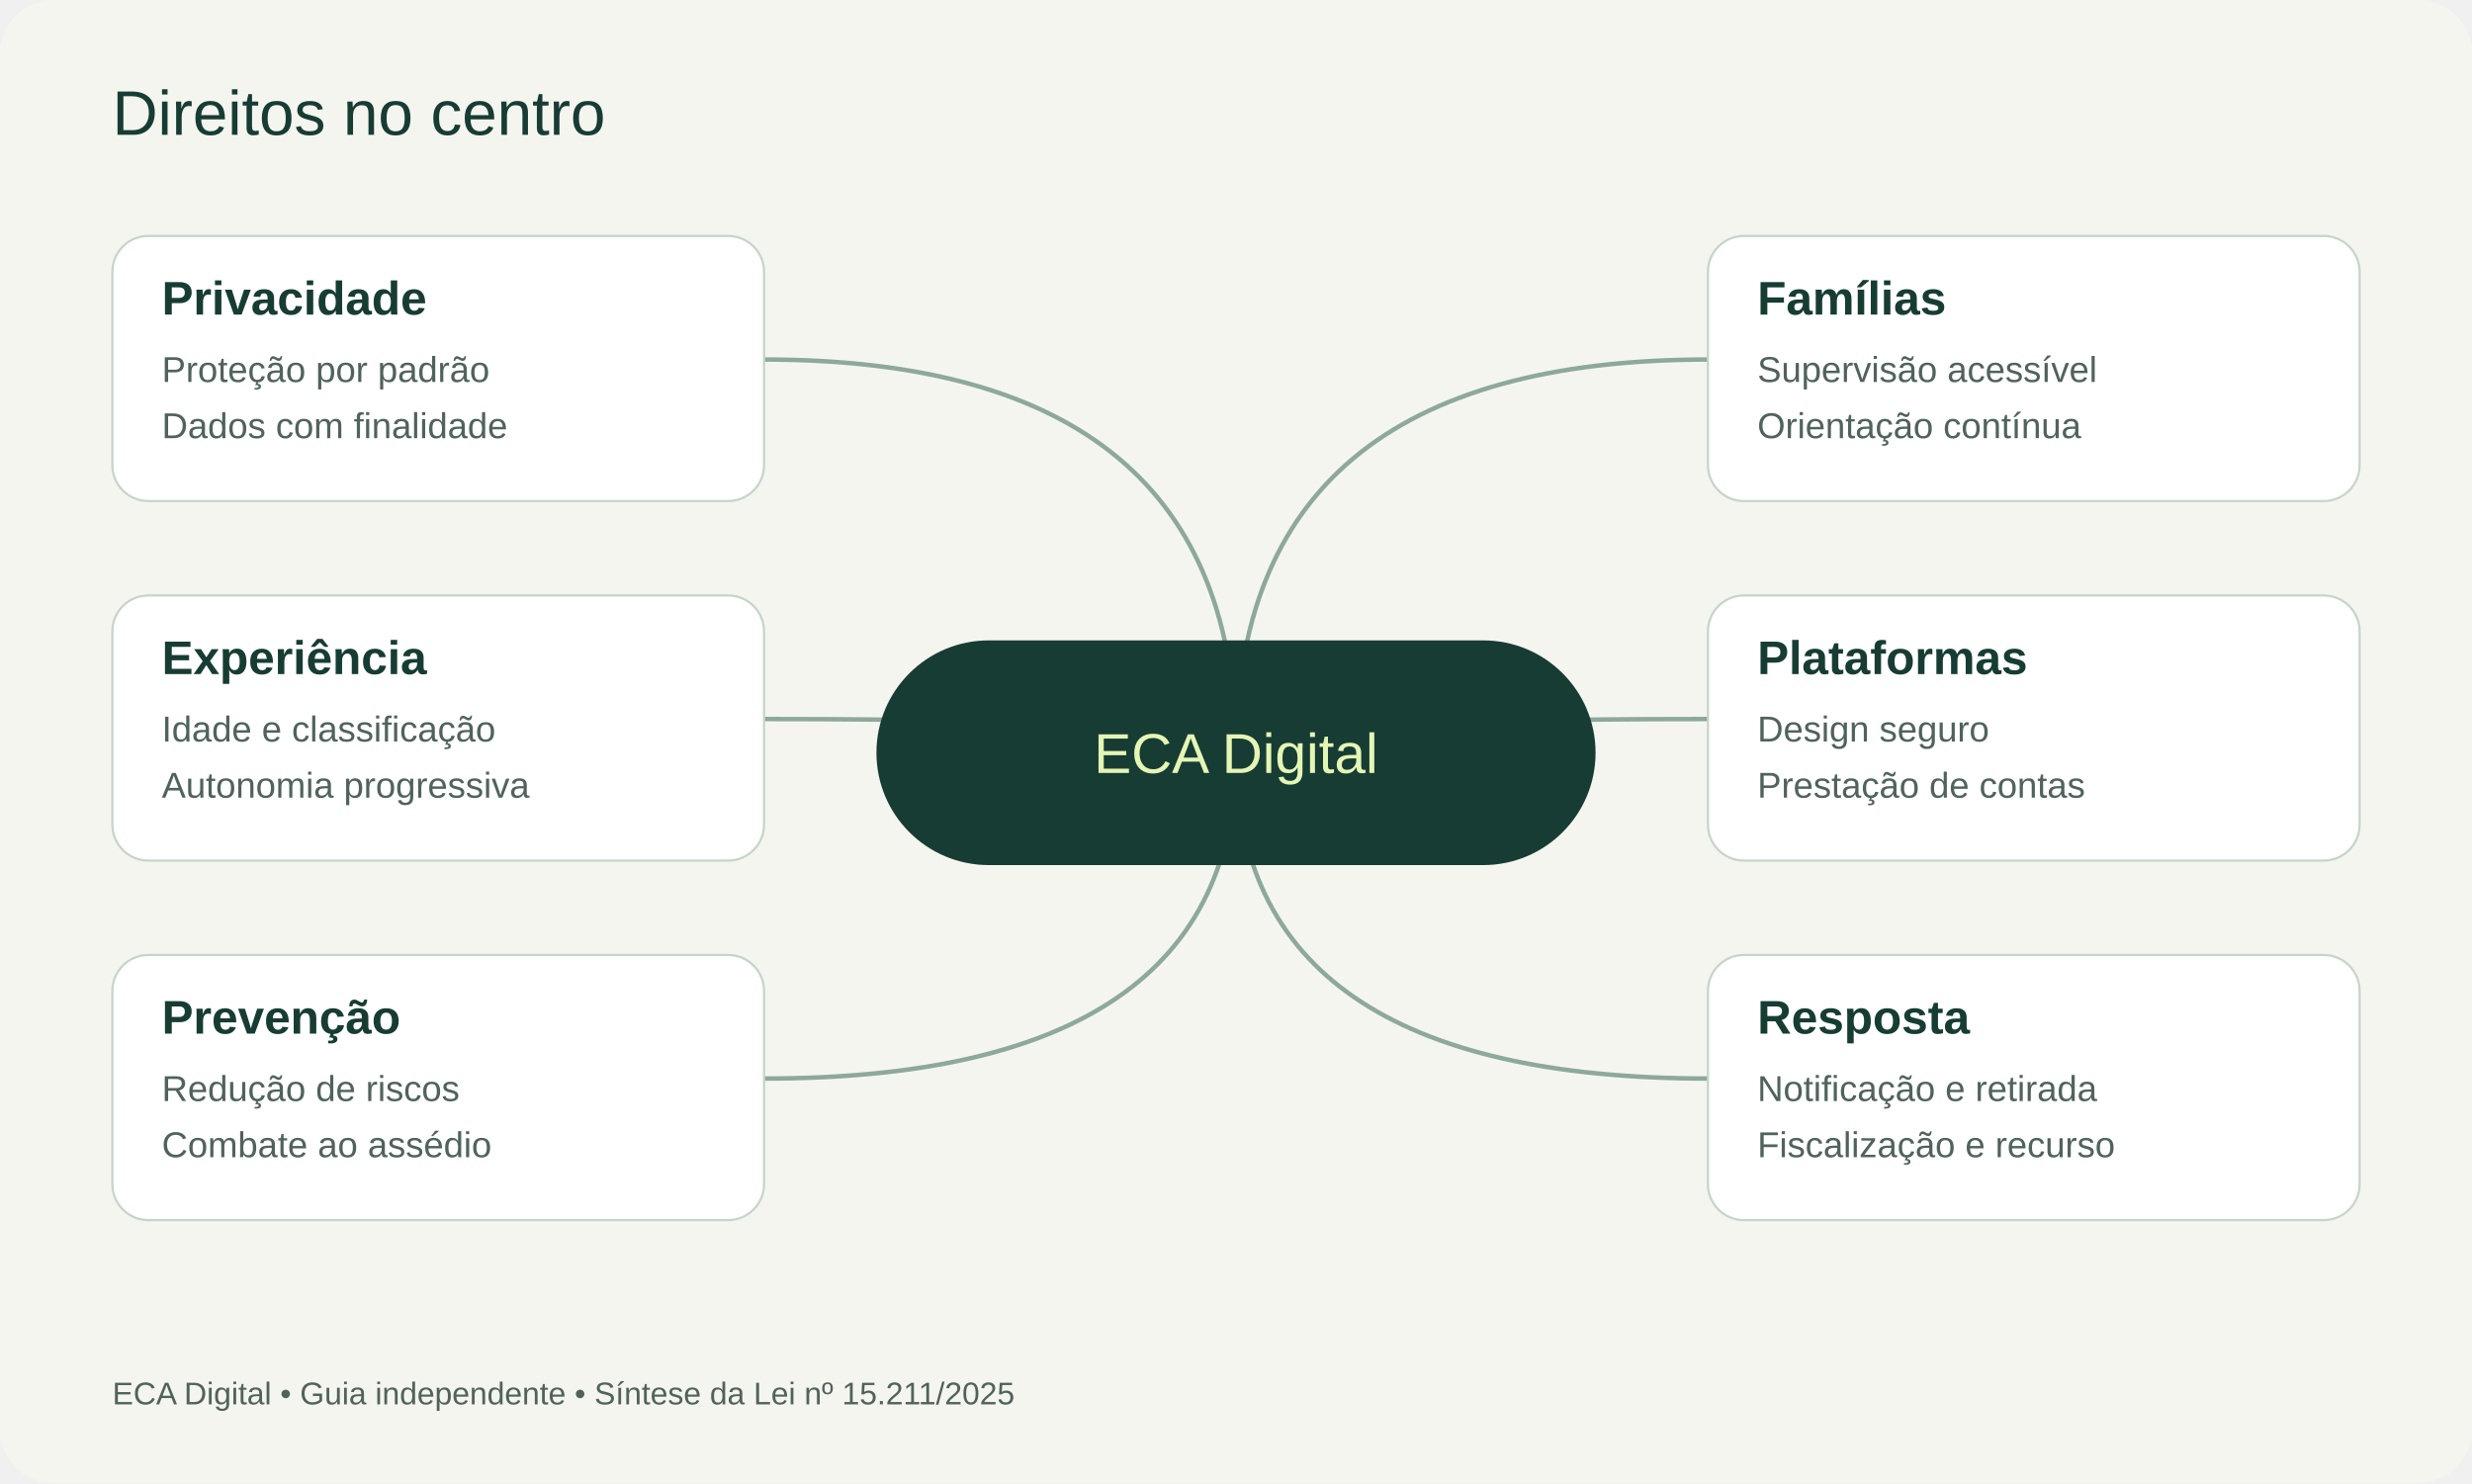
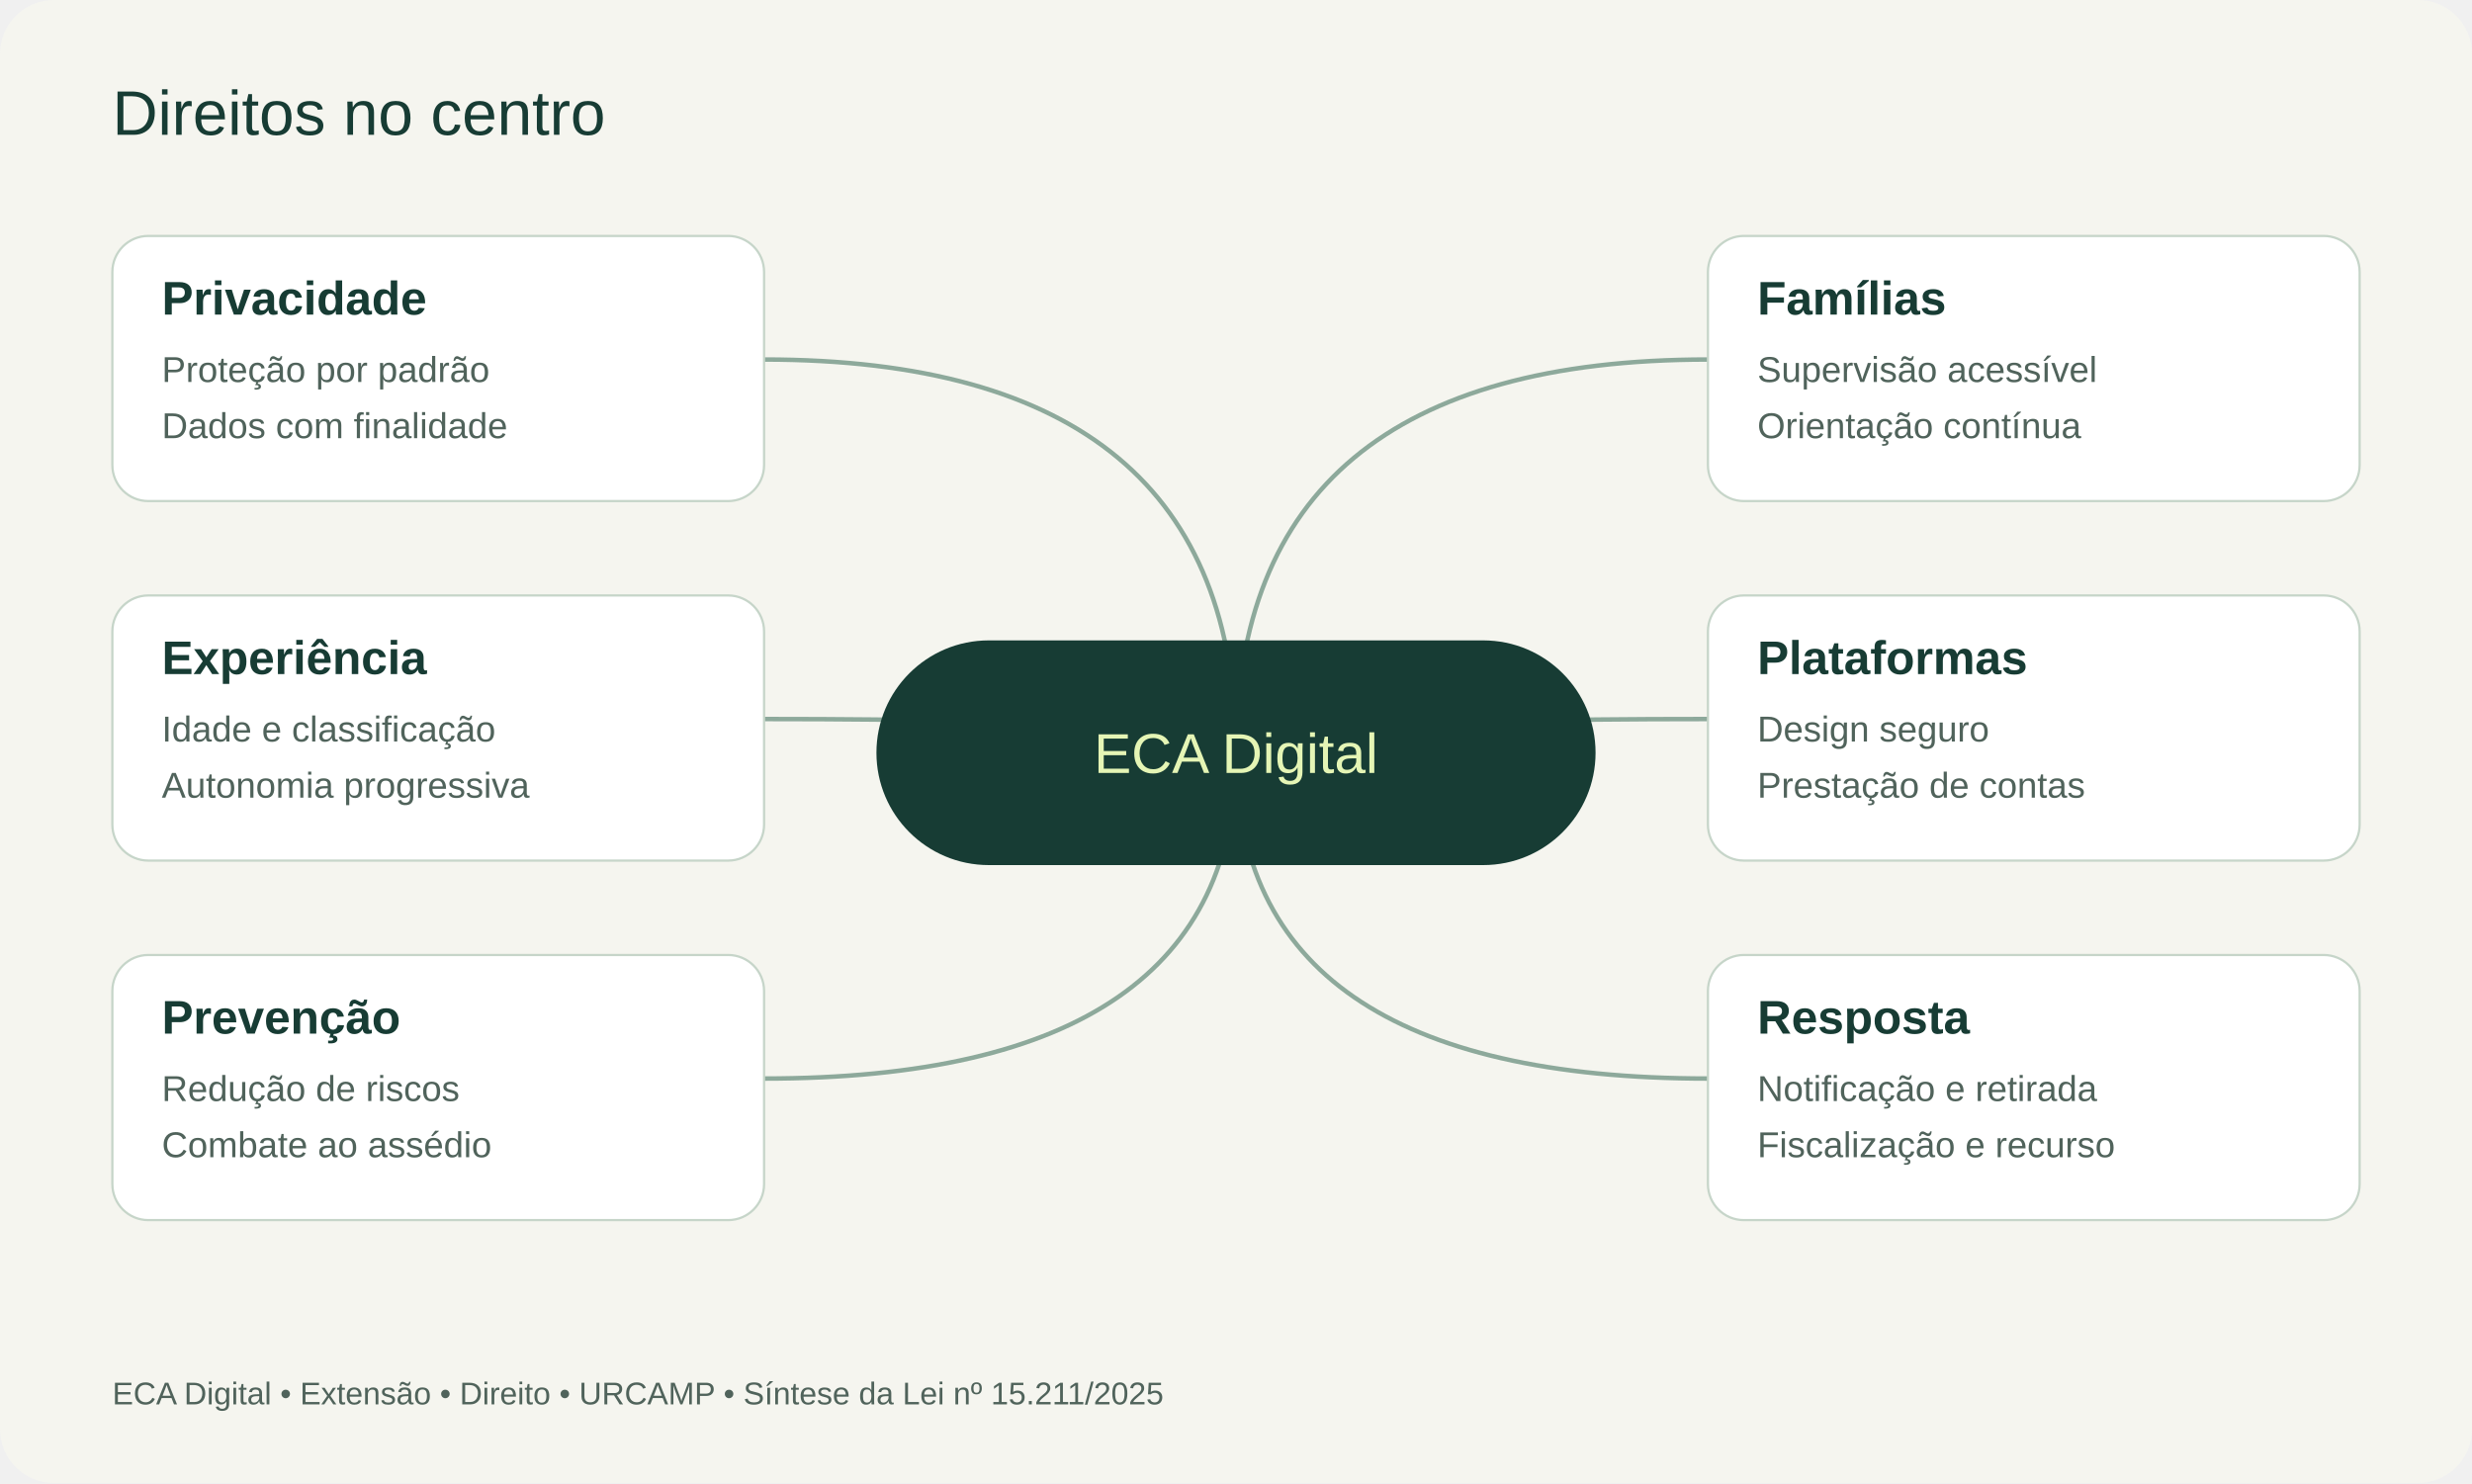
<svg xmlns="http://www.w3.org/2000/svg" viewBox="0 0 1100 660" role="img" aria-labelledby="t d">
  <rect width="1100" height="660" rx="24" fill="#f5f5ef" />
  <text x="50" y="60" font-family="Arial,sans-serif" font-size="28" fill="#173c34">Direitos no centro</text>
  <path d="M550 335 Q550 160 340 160" fill="none" stroke="#8da99b" stroke-width="2" />
  <rect x="50" y="105" width="290" height="118" rx="16" fill="white" stroke="#c6d5c9" />
  <text x="72" y="140" font-family="Arial,sans-serif" font-size="21" font-weight="bold" fill="#173c34">Privacidade</text>
  <text x="72" y="170" font-family="Arial,sans-serif" font-size="16" fill="#50635b">Proteção por padrão</text>
  <text x="72" y="195" font-family="Arial,sans-serif" font-size="16" fill="#50635b">Dados com finalidade</text>
  <path d="M550 335 Q550 320 340 320" fill="none" stroke="#8da99b" stroke-width="2" />
  <rect x="50" y="265" width="290" height="118" rx="16" fill="white" stroke="#c6d5c9" />
  <text x="72" y="300" font-family="Arial,sans-serif" font-size="21" font-weight="bold" fill="#173c34">Experiência</text>
  <text x="72" y="330" font-family="Arial,sans-serif" font-size="16" fill="#50635b">Idade e classificação</text>
  <text x="72" y="355" font-family="Arial,sans-serif" font-size="16" fill="#50635b">Autonomia progressiva</text>
  <path d="M550 335 Q550 480 340 480" fill="none" stroke="#8da99b" stroke-width="2" />
  <rect x="50" y="425" width="290" height="118" rx="16" fill="white" stroke="#c6d5c9" />
  <text x="72" y="460" font-family="Arial,sans-serif" font-size="21" font-weight="bold" fill="#173c34">Prevenção</text>
  <text x="72" y="490" font-family="Arial,sans-serif" font-size="16" fill="#50635b">Redução de riscos</text>
  <text x="72" y="515" font-family="Arial,sans-serif" font-size="16" fill="#50635b">Combate ao assédio</text>
  <path d="M550 335 Q550 160 760 160" fill="none" stroke="#8da99b" stroke-width="2" />
  <rect x="760" y="105" width="290" height="118" rx="16" fill="white" stroke="#c6d5c9" />
  <text x="782" y="140" font-family="Arial,sans-serif" font-size="21" font-weight="bold" fill="#173c34">Famílias</text>
  <text x="782" y="170" font-family="Arial,sans-serif" font-size="16" fill="#50635b">Supervisão acessível</text>
  <text x="782" y="195" font-family="Arial,sans-serif" font-size="16" fill="#50635b">Orientação contínua</text>
  <path d="M550 335 Q550 320 760 320" fill="none" stroke="#8da99b" stroke-width="2" />
  <rect x="760" y="265" width="290" height="118" rx="16" fill="white" stroke="#c6d5c9" />
  <text x="782" y="300" font-family="Arial,sans-serif" font-size="21" font-weight="bold" fill="#173c34">Plataformas</text>
  <text x="782" y="330" font-family="Arial,sans-serif" font-size="16" fill="#50635b">Design seguro</text>
  <text x="782" y="355" font-family="Arial,sans-serif" font-size="16" fill="#50635b">Prestação de contas</text>
  <path d="M550 335 Q550 480 760 480" fill="none" stroke="#8da99b" stroke-width="2" />
  <rect x="760" y="425" width="290" height="118" rx="16" fill="white" stroke="#c6d5c9" />
  <text x="782" y="460" font-family="Arial,sans-serif" font-size="21" font-weight="bold" fill="#173c34">Resposta</text>
  <text x="782" y="490" font-family="Arial,sans-serif" font-size="16" fill="#50635b">Notificação e retirada</text>
  <text x="782" y="515" font-family="Arial,sans-serif" font-size="16" fill="#50635b">Fiscalização e recurso</text>
  <rect x="390" y="285" width="320" height="100" rx="50" fill="#173c34" />
  <text x="550" y="344" text-anchor="middle" font-family="Arial,sans-serif" font-size="25" fill="#e5f5b5">ECA Digital</text>
-   <text x="50" y="625" font-family="Arial,sans-serif" font-size="14" fill="#50635b">ECA Digital • Guia independente • Síntese da Lei nº 15.211/2025</text>
+   <text x="50" y="625" font-family="Arial,sans-serif" font-size="14" fill="#50635b">ECA Digital • Extensão • Direito • URCAMP • Síntese da Lei nº 15.211/2025</text>
</svg>
